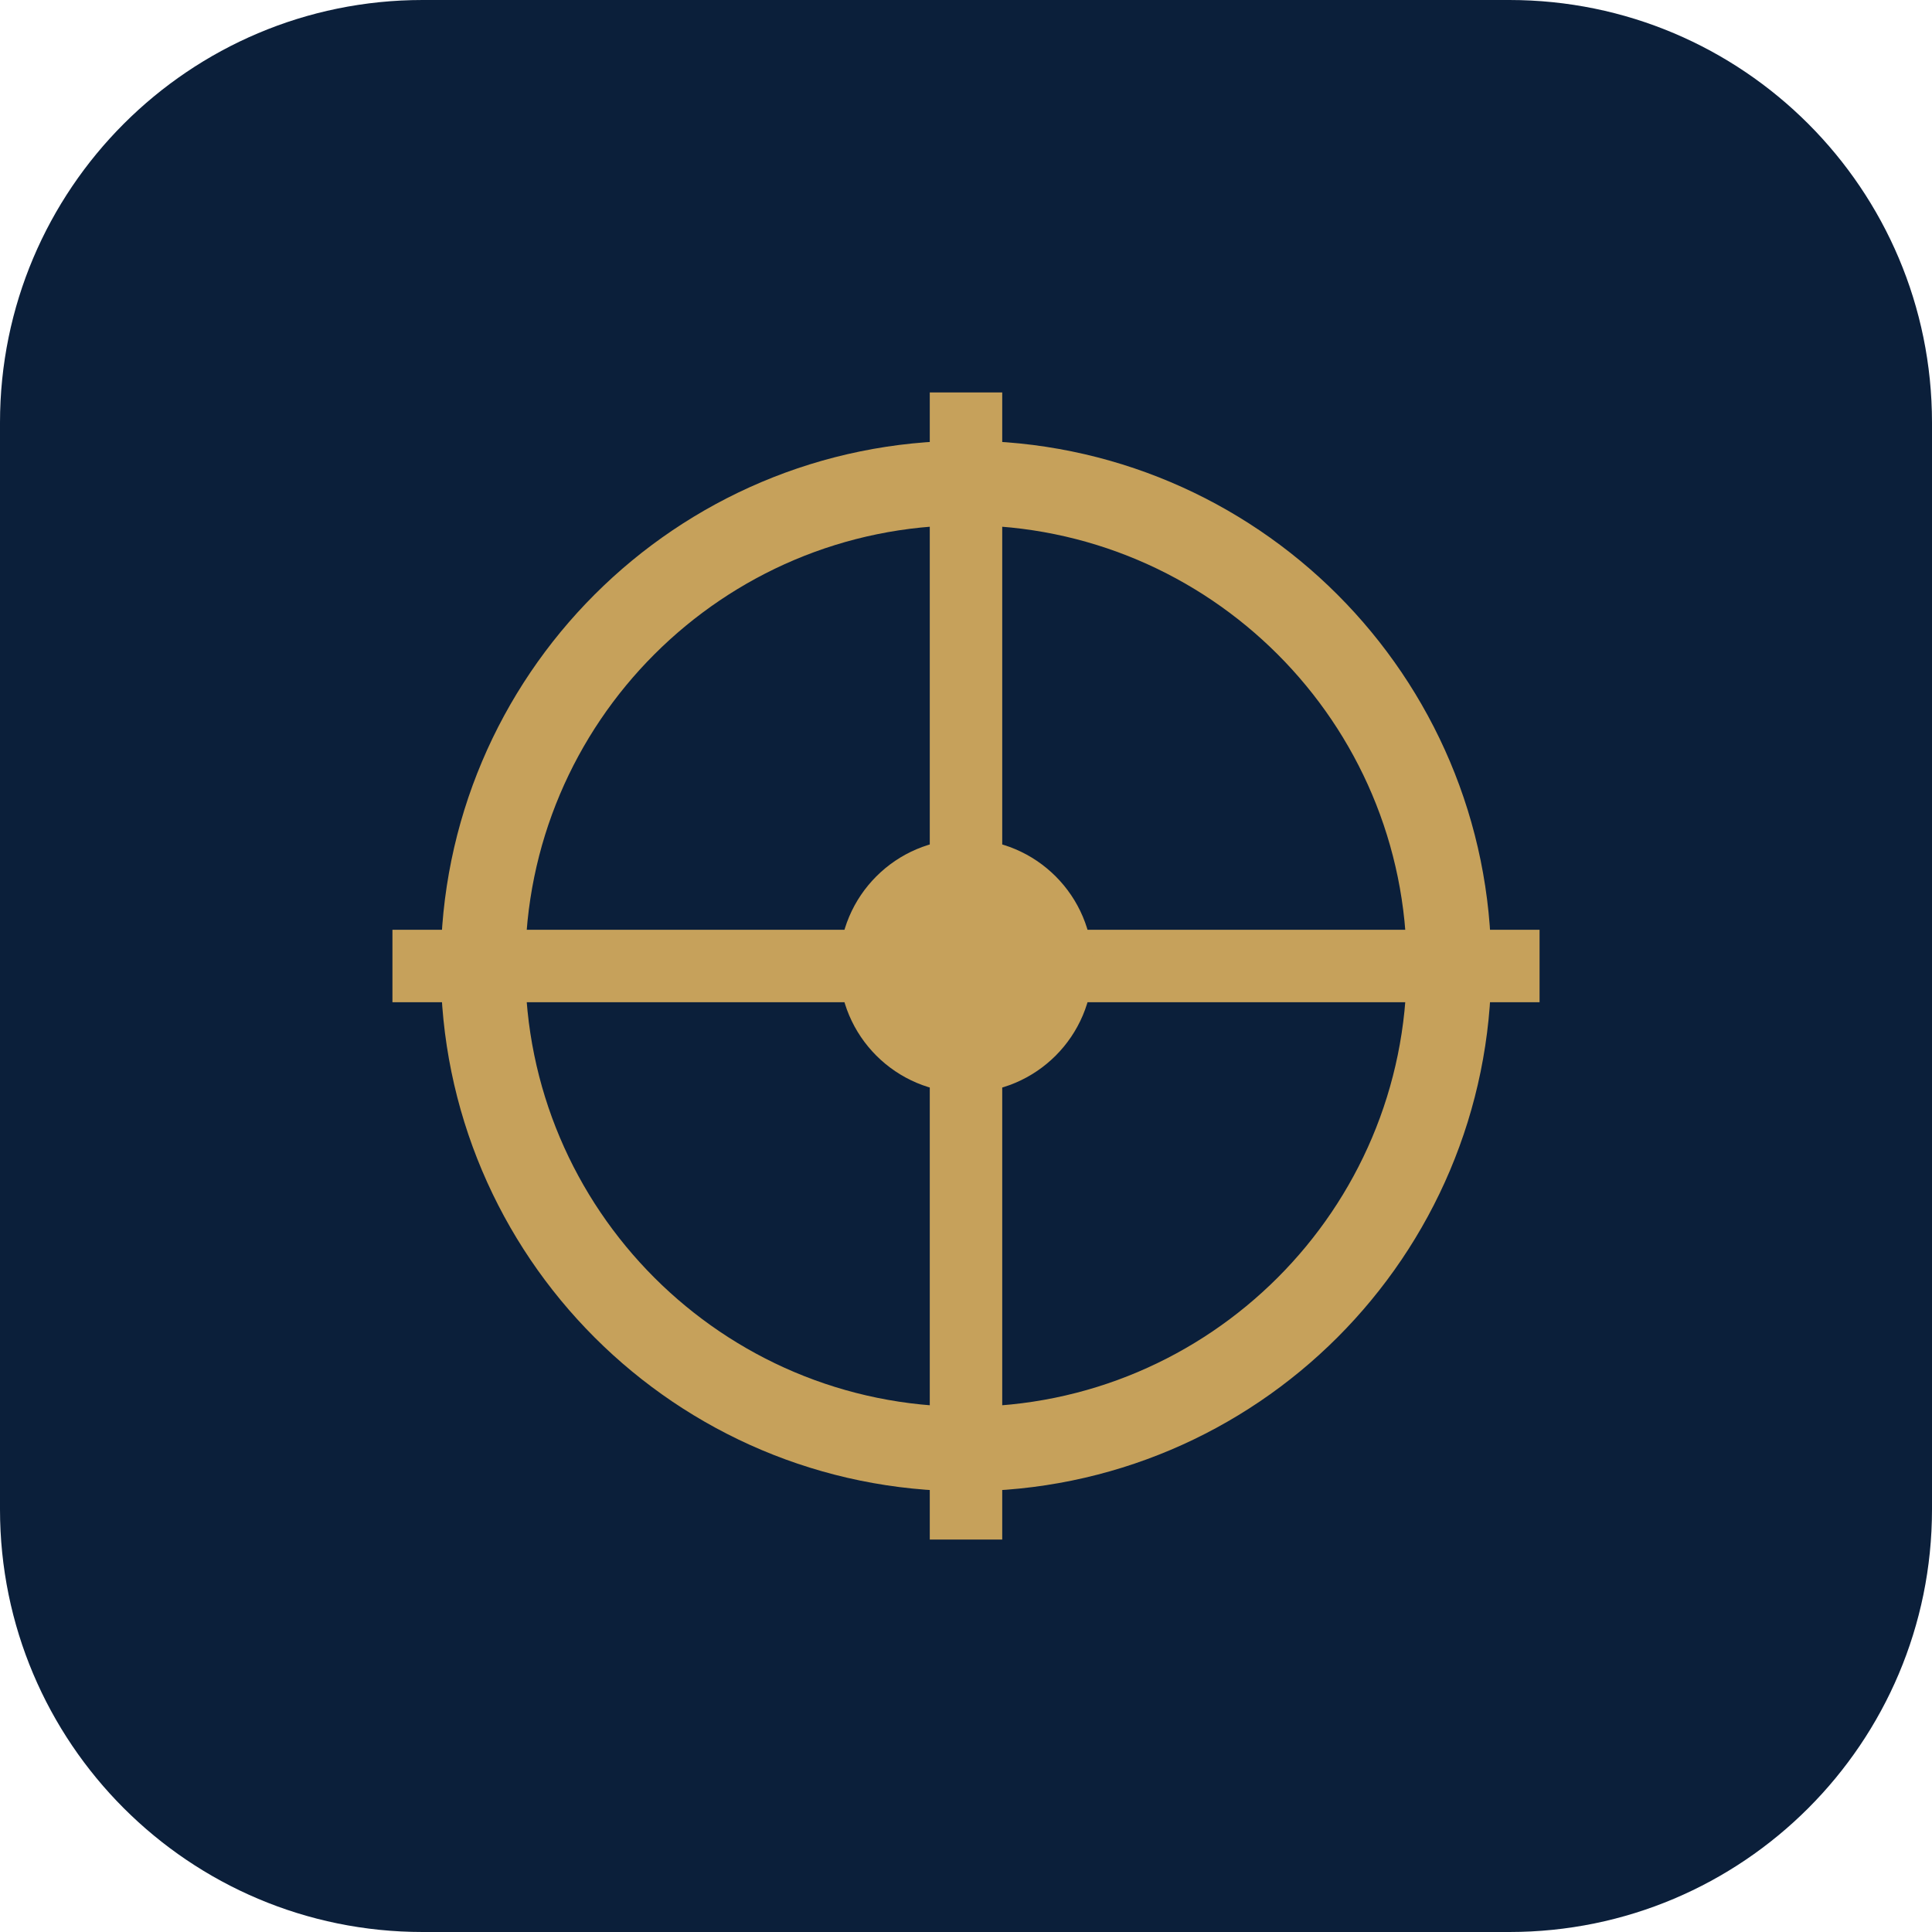
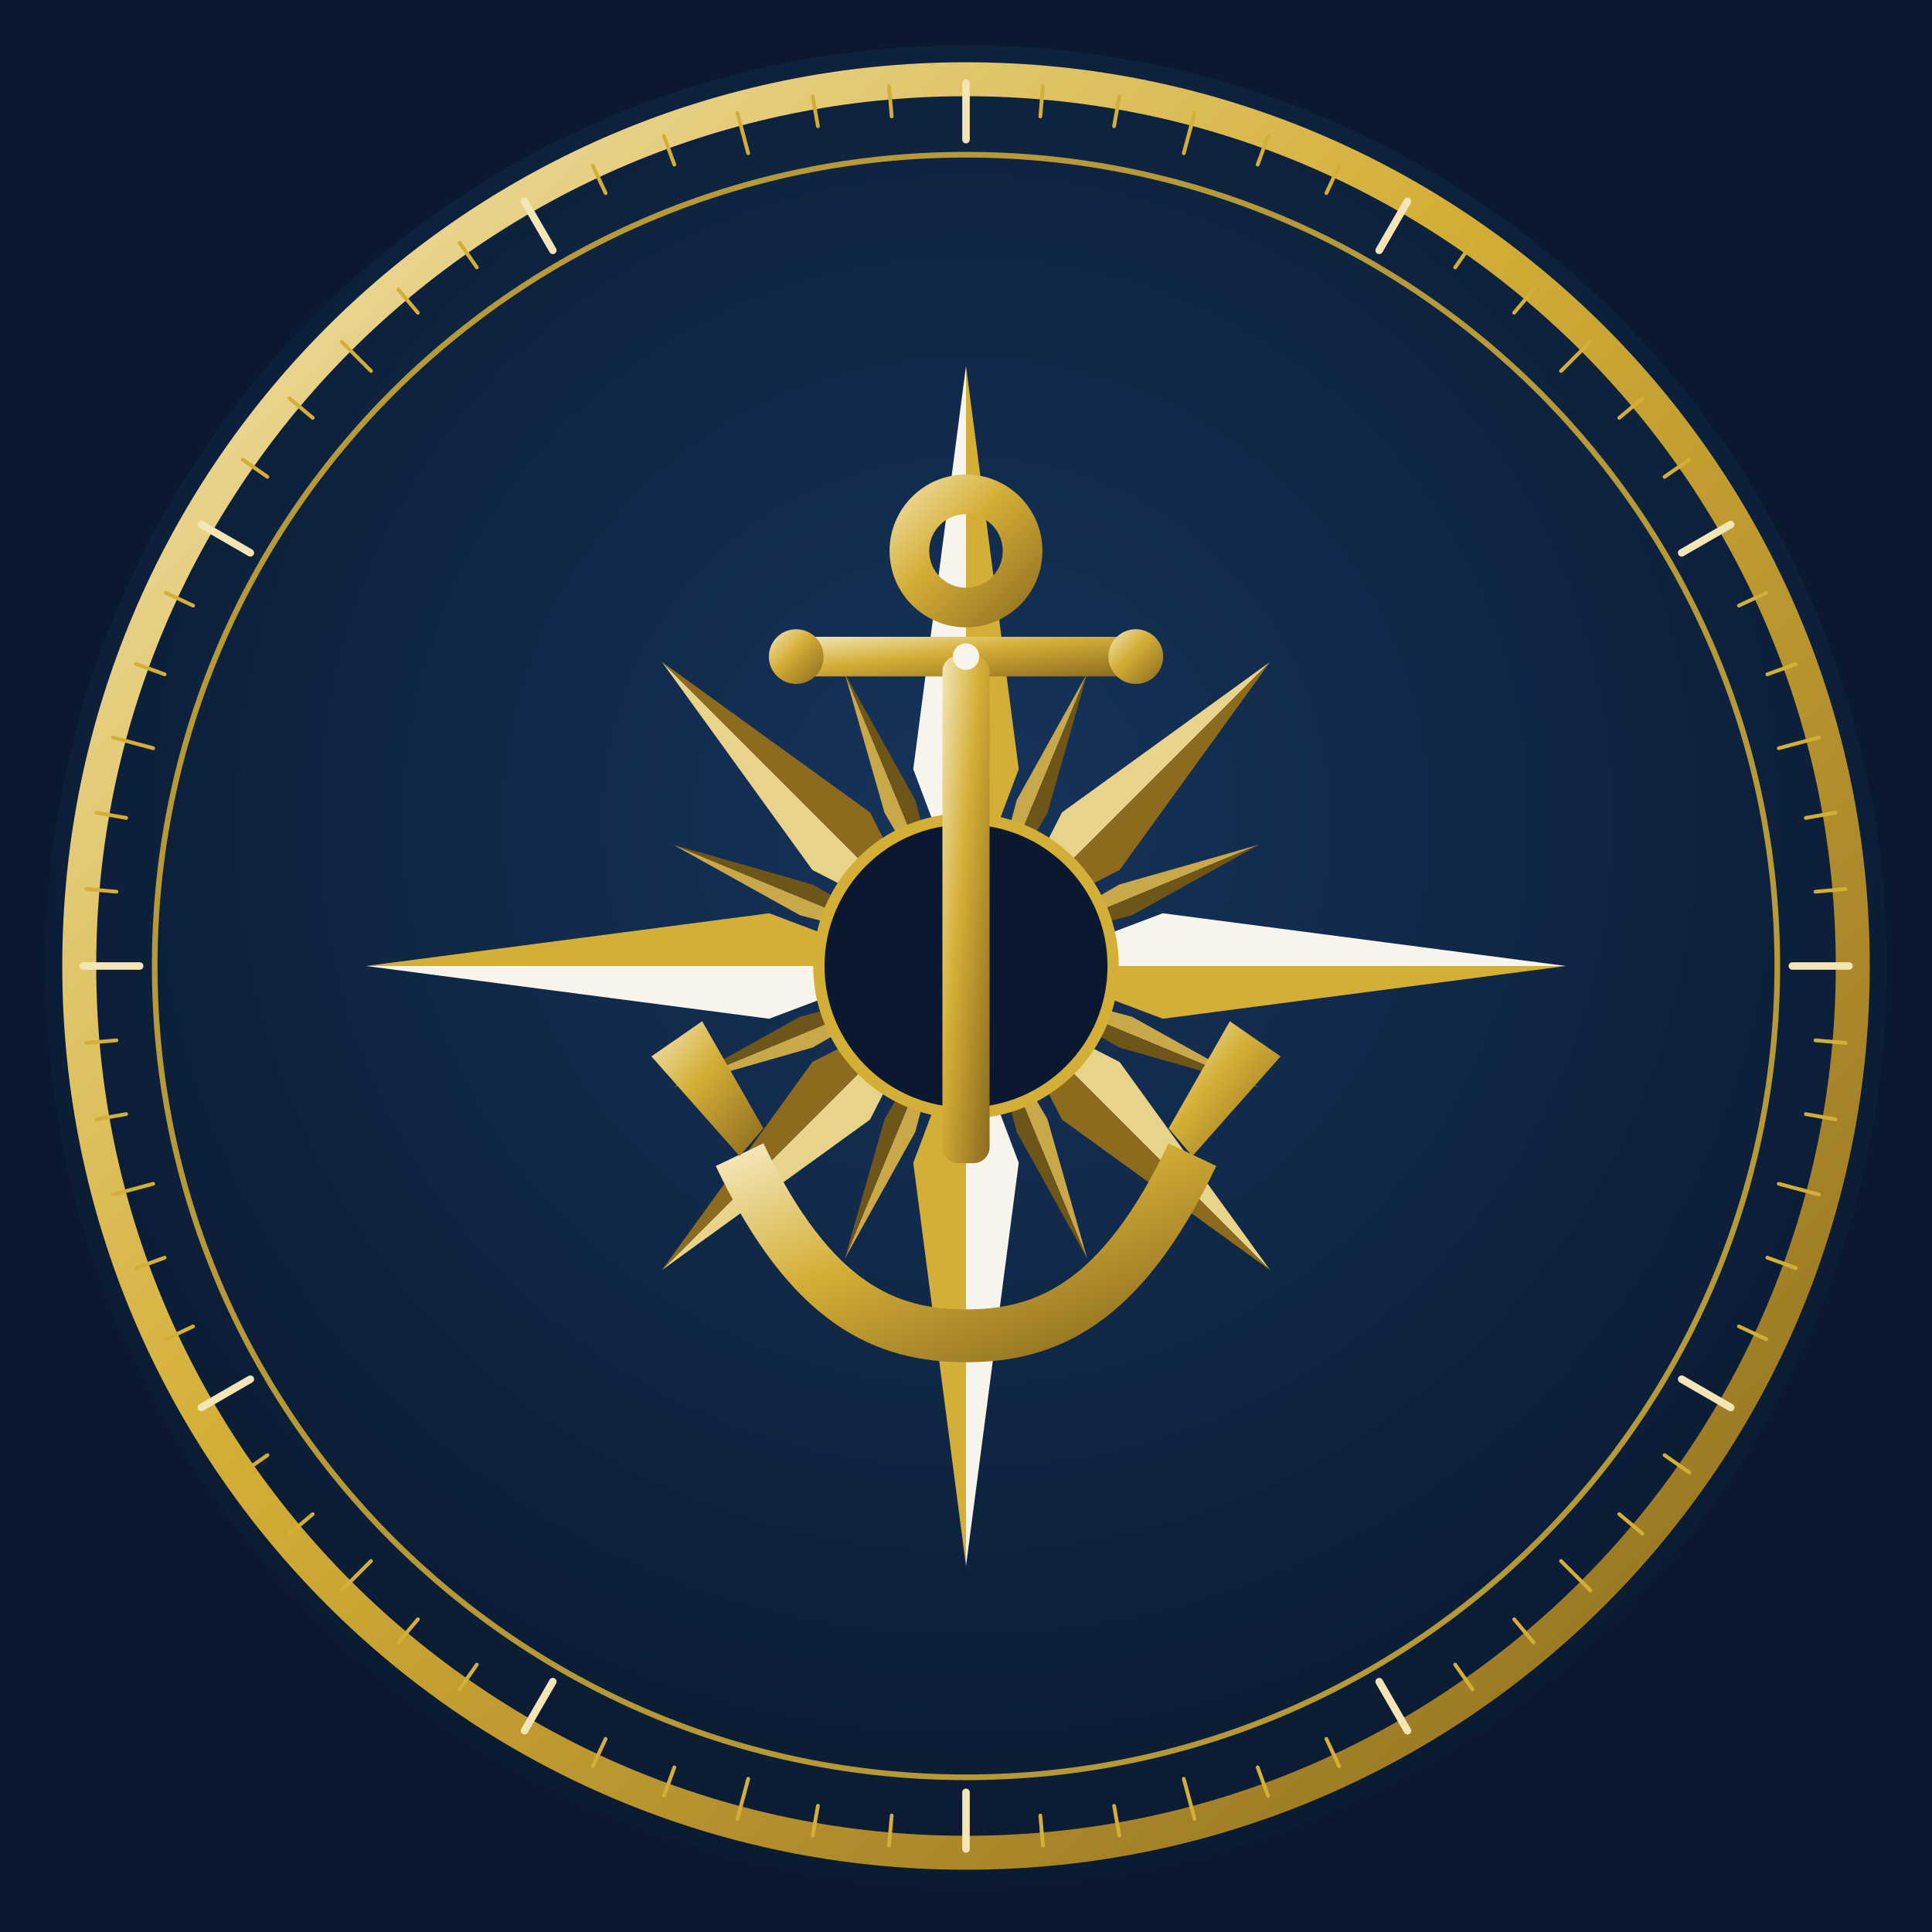
- <svg xmlns="http://www.w3.org/2000/svg" viewBox="0 0 32 32">
-   <rect width="32" height="32" rx="7" fill="#0B1F3A" />
-   <circle cx="16" cy="16" r="8" fill="none" stroke="#C6A15B" stroke-width="1.4" />
-   <path d="M16 6.5v19M6.5 16h19" stroke="#C6A15B" stroke-width="1.2" />
-   <circle cx="16" cy="16" r="2.1" fill="#C6A15B" />
+ <svg xmlns="http://www.w3.org/2000/svg" viewBox="0 0 1024 1024" role="img" aria-label="Emblema náutico Rumo à EFOMM">
+   <rect width="1024" height="1024" fill="#0A192F" />
+   <defs>
+     <linearGradient id="logo-gold" x1="0" y1="0" x2="1" y2="1">
+       <stop offset="0" stop-color="#F3E5B5" />
+       <stop offset="0.42" stop-color="#D4AF37" />
+       <stop offset="1" stop-color="#8C6B1F" />
+     </linearGradient>
+     <radialGradient id="logo-navy" cx="50%" cy="42%" r="62%">
+       <stop offset="0" stop-color="#16345C" />
+       <stop offset="1" stop-color="#0A192F" />
+     </radialGradient>
+   </defs>
+   <circle cx="512" cy="512" r="488" fill="url(#logo-navy)" />
+   <circle cx="512" cy="512" r="470" fill="none" stroke="url(#logo-gold)" stroke-width="18" />
+   <circle cx="512" cy="512" r="430" fill="none" stroke="#D4AF37" stroke-width="3" opacity="0.85" />
+   <line x1="512" y1="74" x2="512" y2="44" stroke="#F3E5B5" stroke-width="4" stroke-linecap="round" />
+   <line x1="551.39" y1="61.72" x2="552.79" y2="45.78" stroke="#D4AF37" stroke-width="2" stroke-linecap="round" />
+   <line x1="590.49" y1="66.87" x2="593.27" y2="51.11" stroke="#D4AF37" stroke-width="2" stroke-linecap="round" />
+   <line x1="627.43" y1="81.2" x2="633.13" y2="59.95" stroke="#D4AF37" stroke-width="2" stroke-linecap="round" />
+   <line x1="666.59" y1="87.26" x2="672.07" y2="72.22" stroke="#D4AF37" stroke-width="2" stroke-linecap="round" />
+   <line x1="703.02" y1="102.35" x2="709.79" y2="87.85" stroke="#D4AF37" stroke-width="2" stroke-linecap="round" />
+   <line x1="731" y1="132.68" x2="746" y2="106.7" stroke="#F3E5B5" stroke-width="4" stroke-linecap="round" />
+   <line x1="771.26" y1="141.74" x2="780.43" y2="128.64" stroke="#D4AF37" stroke-width="2" stroke-linecap="round" />
+   <line x1="802.54" y1="165.75" x2="812.82" y2="153.49" stroke="#D4AF37" stroke-width="2" stroke-linecap="round" />
+   <line x1="827.37" y1="196.63" x2="842.93" y2="181.07" stroke="#D4AF37" stroke-width="2" stroke-linecap="round" />
+   <line x1="858.25" y1="221.46" x2="870.51" y2="211.18" stroke="#D4AF37" stroke-width="2" stroke-linecap="round" />
+   <line x1="882.26" y1="252.74" x2="895.36" y2="243.57" stroke="#D4AF37" stroke-width="2" stroke-linecap="round" />
+   <line x1="891.32" y1="293" x2="917.3" y2="278" stroke="#F3E5B5" stroke-width="4" stroke-linecap="round" />
+   <line x1="921.65" y1="320.98" x2="936.15" y2="314.21" stroke="#D4AF37" stroke-width="2" stroke-linecap="round" />
+   <line x1="936.74" y1="357.41" x2="951.78" y2="351.93" stroke="#D4AF37" stroke-width="2" stroke-linecap="round" />
+   <line x1="942.8" y1="396.57" x2="964.05" y2="390.87" stroke="#D4AF37" stroke-width="2" stroke-linecap="round" />
+   <line x1="957.13" y1="433.51" x2="972.89" y2="430.73" stroke="#D4AF37" stroke-width="2" stroke-linecap="round" />
+   <line x1="962.28" y1="472.61" x2="978.22" y2="471.21" stroke="#D4AF37" stroke-width="2" stroke-linecap="round" />
+   <line x1="950" y1="512" x2="980" y2="512" stroke="#F3E5B5" stroke-width="4" stroke-linecap="round" />
+   <line x1="962.28" y1="551.39" x2="978.22" y2="552.79" stroke="#D4AF37" stroke-width="2" stroke-linecap="round" />
+   <line x1="957.13" y1="590.49" x2="972.89" y2="593.27" stroke="#D4AF37" stroke-width="2" stroke-linecap="round" />
+   <line x1="942.8" y1="627.43" x2="964.05" y2="633.13" stroke="#D4AF37" stroke-width="2" stroke-linecap="round" />
+   <line x1="936.74" y1="666.59" x2="951.78" y2="672.07" stroke="#D4AF37" stroke-width="2" stroke-linecap="round" />
+   <line x1="921.65" y1="703.02" x2="936.15" y2="709.79" stroke="#D4AF37" stroke-width="2" stroke-linecap="round" />
+   <line x1="891.32" y1="731" x2="917.3" y2="746" stroke="#F3E5B5" stroke-width="4" stroke-linecap="round" />
+   <line x1="882.26" y1="771.26" x2="895.36" y2="780.43" stroke="#D4AF37" stroke-width="2" stroke-linecap="round" />
+   <line x1="858.25" y1="802.54" x2="870.51" y2="812.82" stroke="#D4AF37" stroke-width="2" stroke-linecap="round" />
+   <line x1="827.37" y1="827.37" x2="842.93" y2="842.93" stroke="#D4AF37" stroke-width="2" stroke-linecap="round" />
+   <line x1="802.54" y1="858.25" x2="812.82" y2="870.51" stroke="#D4AF37" stroke-width="2" stroke-linecap="round" />
+   <line x1="771.26" y1="882.26" x2="780.43" y2="895.36" stroke="#D4AF37" stroke-width="2" stroke-linecap="round" />
+   <line x1="731" y1="891.32" x2="746" y2="917.3" stroke="#F3E5B5" stroke-width="4" stroke-linecap="round" />
+   <line x1="703.02" y1="921.65" x2="709.79" y2="936.15" stroke="#D4AF37" stroke-width="2" stroke-linecap="round" />
+   <line x1="666.59" y1="936.74" x2="672.07" y2="951.78" stroke="#D4AF37" stroke-width="2" stroke-linecap="round" />
+   <line x1="627.43" y1="942.8" x2="633.13" y2="964.05" stroke="#D4AF37" stroke-width="2" stroke-linecap="round" />
+   <line x1="590.49" y1="957.13" x2="593.27" y2="972.89" stroke="#D4AF37" stroke-width="2" stroke-linecap="round" />
+   <line x1="551.39" y1="962.28" x2="552.79" y2="978.22" stroke="#D4AF37" stroke-width="2" stroke-linecap="round" />
+   <line x1="512" y1="950" x2="512" y2="980" stroke="#F3E5B5" stroke-width="4" stroke-linecap="round" />
+   <line x1="472.61" y1="962.28" x2="471.21" y2="978.22" stroke="#D4AF37" stroke-width="2" stroke-linecap="round" />
+   <line x1="433.51" y1="957.13" x2="430.73" y2="972.89" stroke="#D4AF37" stroke-width="2" stroke-linecap="round" />
+   <line x1="396.57" y1="942.8" x2="390.87" y2="964.05" stroke="#D4AF37" stroke-width="2" stroke-linecap="round" />
+   <line x1="357.41" y1="936.74" x2="351.93" y2="951.78" stroke="#D4AF37" stroke-width="2" stroke-linecap="round" />
+   <line x1="320.98" y1="921.65" x2="314.21" y2="936.15" stroke="#D4AF37" stroke-width="2" stroke-linecap="round" />
+   <line x1="293" y1="891.32" x2="278" y2="917.3" stroke="#F3E5B5" stroke-width="4" stroke-linecap="round" />
+   <line x1="252.74" y1="882.26" x2="243.57" y2="895.36" stroke="#D4AF37" stroke-width="2" stroke-linecap="round" />
+   <line x1="221.46" y1="858.25" x2="211.18" y2="870.51" stroke="#D4AF37" stroke-width="2" stroke-linecap="round" />
+   <line x1="196.63" y1="827.37" x2="181.07" y2="842.93" stroke="#D4AF37" stroke-width="2" stroke-linecap="round" />
+   <line x1="165.75" y1="802.54" x2="153.49" y2="812.82" stroke="#D4AF37" stroke-width="2" stroke-linecap="round" />
+   <line x1="141.74" y1="771.26" x2="128.64" y2="780.43" stroke="#D4AF37" stroke-width="2" stroke-linecap="round" />
+   <line x1="132.68" y1="731" x2="106.7" y2="746" stroke="#F3E5B5" stroke-width="4" stroke-linecap="round" />
+   <line x1="102.35" y1="703.02" x2="87.85" y2="709.79" stroke="#D4AF37" stroke-width="2" stroke-linecap="round" />
+   <line x1="87.26" y1="666.59" x2="72.22" y2="672.07" stroke="#D4AF37" stroke-width="2" stroke-linecap="round" />
+   <line x1="81.2" y1="627.43" x2="59.95" y2="633.13" stroke="#D4AF37" stroke-width="2" stroke-linecap="round" />
+   <line x1="66.87" y1="590.49" x2="51.11" y2="593.27" stroke="#D4AF37" stroke-width="2" stroke-linecap="round" />
+   <line x1="61.72" y1="551.39" x2="45.78" y2="552.79" stroke="#D4AF37" stroke-width="2" stroke-linecap="round" />
+   <line x1="74" y1="512" x2="44" y2="512" stroke="#F3E5B5" stroke-width="4" stroke-linecap="round" />
+   <line x1="61.72" y1="472.61" x2="45.78" y2="471.21" stroke="#D4AF37" stroke-width="2" stroke-linecap="round" />
+   <line x1="66.87" y1="433.51" x2="51.11" y2="430.73" stroke="#D4AF37" stroke-width="2" stroke-linecap="round" />
+   <line x1="81.2" y1="396.57" x2="59.95" y2="390.87" stroke="#D4AF37" stroke-width="2" stroke-linecap="round" />
+   <line x1="87.26" y1="357.41" x2="72.22" y2="351.93" stroke="#D4AF37" stroke-width="2" stroke-linecap="round" />
+   <line x1="102.35" y1="320.98" x2="87.85" y2="314.21" stroke="#D4AF37" stroke-width="2" stroke-linecap="round" />
+   <line x1="132.68" y1="293" x2="106.7" y2="278" stroke="#F3E5B5" stroke-width="4" stroke-linecap="round" />
+   <line x1="141.74" y1="252.74" x2="128.64" y2="243.57" stroke="#D4AF37" stroke-width="2" stroke-linecap="round" />
+   <line x1="165.75" y1="221.46" x2="153.49" y2="211.18" stroke="#D4AF37" stroke-width="2" stroke-linecap="round" />
+   <line x1="196.63" y1="196.63" x2="181.07" y2="181.07" stroke="#D4AF37" stroke-width="2" stroke-linecap="round" />
+   <line x1="221.46" y1="165.75" x2="211.18" y2="153.49" stroke="#D4AF37" stroke-width="2" stroke-linecap="round" />
+   <line x1="252.74" y1="141.74" x2="243.57" y2="128.64" stroke="#D4AF37" stroke-width="2" stroke-linecap="round" />
+   <line x1="293" y1="132.68" x2="278" y2="106.7" stroke="#F3E5B5" stroke-width="4" stroke-linecap="round" />
+   <line x1="320.98" y1="102.35" x2="314.21" y2="87.85" stroke="#D4AF37" stroke-width="2" stroke-linecap="round" />
+   <line x1="357.41" y1="87.26" x2="351.93" y2="72.22" stroke="#D4AF37" stroke-width="2" stroke-linecap="round" />
+   <line x1="396.57" y1="81.2" x2="390.87" y2="59.95" stroke="#D4AF37" stroke-width="2" stroke-linecap="round" />
+   <line x1="433.51" y1="66.87" x2="430.73" y2="51.11" stroke="#D4AF37" stroke-width="2" stroke-linecap="round" />
+   <line x1="472.61" y1="61.72" x2="471.21" y2="45.78" stroke="#D4AF37" stroke-width="2" stroke-linecap="round" />
+   <polygon points="512,194 484.05,407.68 512,481.76" fill="#F7F4EC" />
+   <polygon points="512,194 512,481.76 539.95,407.68" fill="#D4AF37" />
+   <polygon points="830,512 616.32,484.05 542.24,512" fill="#F7F4EC" />
+   <polygon points="830,512 542.24,512 616.32,539.95" fill="#D4AF37" />
+   <polygon points="512,830 539.95,616.32 512,542.24" fill="#F7F4EC" />
+   <polygon points="512,830 512,542.24 484.05,616.32" fill="#D4AF37" />
+   <polygon points="194,512 407.68,539.95 481.76,512" fill="#F7F4EC" />
+   <polygon points="194,512 481.76,512 407.68,484.05" fill="#D4AF37" />
+   <polygon points="673.22,350.78 562.87,430.59 531.01,492.99" fill="#E7D48A" />
+   <polygon points="673.22,350.78 531.01,492.99 593.41,461.13" fill="#8C6B1F" />
+   <polygon points="673.22,673.22 593.41,562.87 531.01,531.01" fill="#E7D48A" />
+   <polygon points="673.22,673.22 531.01,531.01 562.87,593.41" fill="#8C6B1F" />
+   <polygon points="350.78,673.22 461.13,593.41 492.99,531.01" fill="#E7D48A" />
+   <polygon points="350.78,673.22 492.99,531.01 430.59,562.87" fill="#8C6B1F" />
+   <polygon points="350.78,350.78 430.59,461.13 492.99,492.99" fill="#E7D48A" />
+   <polygon points="350.78,350.78 492.99,492.99 461.13,430.59" fill="#8C6B1F" />
+   <polygon points="576.29,356.79 538.9,424.02 521.86,488.2" fill="#C9A84A" />
+   <polygon points="576.29,356.79 521.86,488.2 555.19,430.77" fill="#6E5518" />
+   <polygon points="667.21,447.71 593.23,468.81 535.8,502.14" fill="#C9A84A" />
+   <polygon points="667.21,447.71 535.8,502.14 599.98,485.1" fill="#6E5518" />
+   <polygon points="667.21,576.29 599.98,538.9 535.8,521.86" fill="#C9A84A" />
+   <polygon points="667.21,576.29 535.8,521.86 593.23,555.19" fill="#6E5518" />
+   <polygon points="576.29,667.21 555.19,593.23 521.86,535.8" fill="#C9A84A" />
+   <polygon points="576.29,667.21 521.86,535.8 538.9,599.98" fill="#6E5518" />
+   <polygon points="447.71,667.21 485.1,599.98 502.14,535.8" fill="#C9A84A" />
+   <polygon points="447.71,667.21 502.14,535.8 468.81,593.23" fill="#6E5518" />
+   <polygon points="356.79,576.29 430.77,555.19 488.2,521.86" fill="#C9A84A" />
+   <polygon points="356.79,576.29 488.2,521.86 424.02,538.9" fill="#6E5518" />
+   <polygon points="356.79,447.71 424.02,485.1 488.2,502.14" fill="#C9A84A" />
+   <polygon points="356.79,447.71 488.2,502.14 430.77,468.81" fill="#6E5518" />
+   <polygon points="447.71,356.79 468.81,430.77 502.14,488.2" fill="#C9A84A" />
+   <polygon points="447.71,356.79 502.14,488.2 485.1,424.02" fill="#6E5518" />
+   <circle cx="512" cy="512" r="78" fill="#0A192F" stroke="#D4AF37" stroke-width="6" />
+   <g fill="url(#logo-gold)" stroke="url(#logo-gold)">
+     <path fill-rule="evenodd" d="M512 292 m-40 0 a40 40 0 1 0 80 0 a40 40 0 1 0 -80 0 M512 292 m-20 0 a20 20 0 1 1 40 0 a20 20 0 1 1 -40 0" />
+     <rect x="422" y="338" width="180" height="20" rx="10" />
+     <circle cx="422" cy="348" r="14" />
+     <circle cx="602" cy="348" r="14" />
+     <rect x="500" y="348" width="24" height="268" rx="8" />
+     <path d="M392 612 C430 692 470 708 512 708 C554 708 594 692 632 612" fill="none" stroke-width="28" stroke-linecap="butt" />
+     <path d="M392 612 L346 560 L372 542 L404 598 Z" />
+     <path d="M632 612 L678 560 L652 542 L620 598 Z" />
+   </g>
+   <circle cx="512" cy="348" r="7" fill="#F7F4EC" />
</svg>
